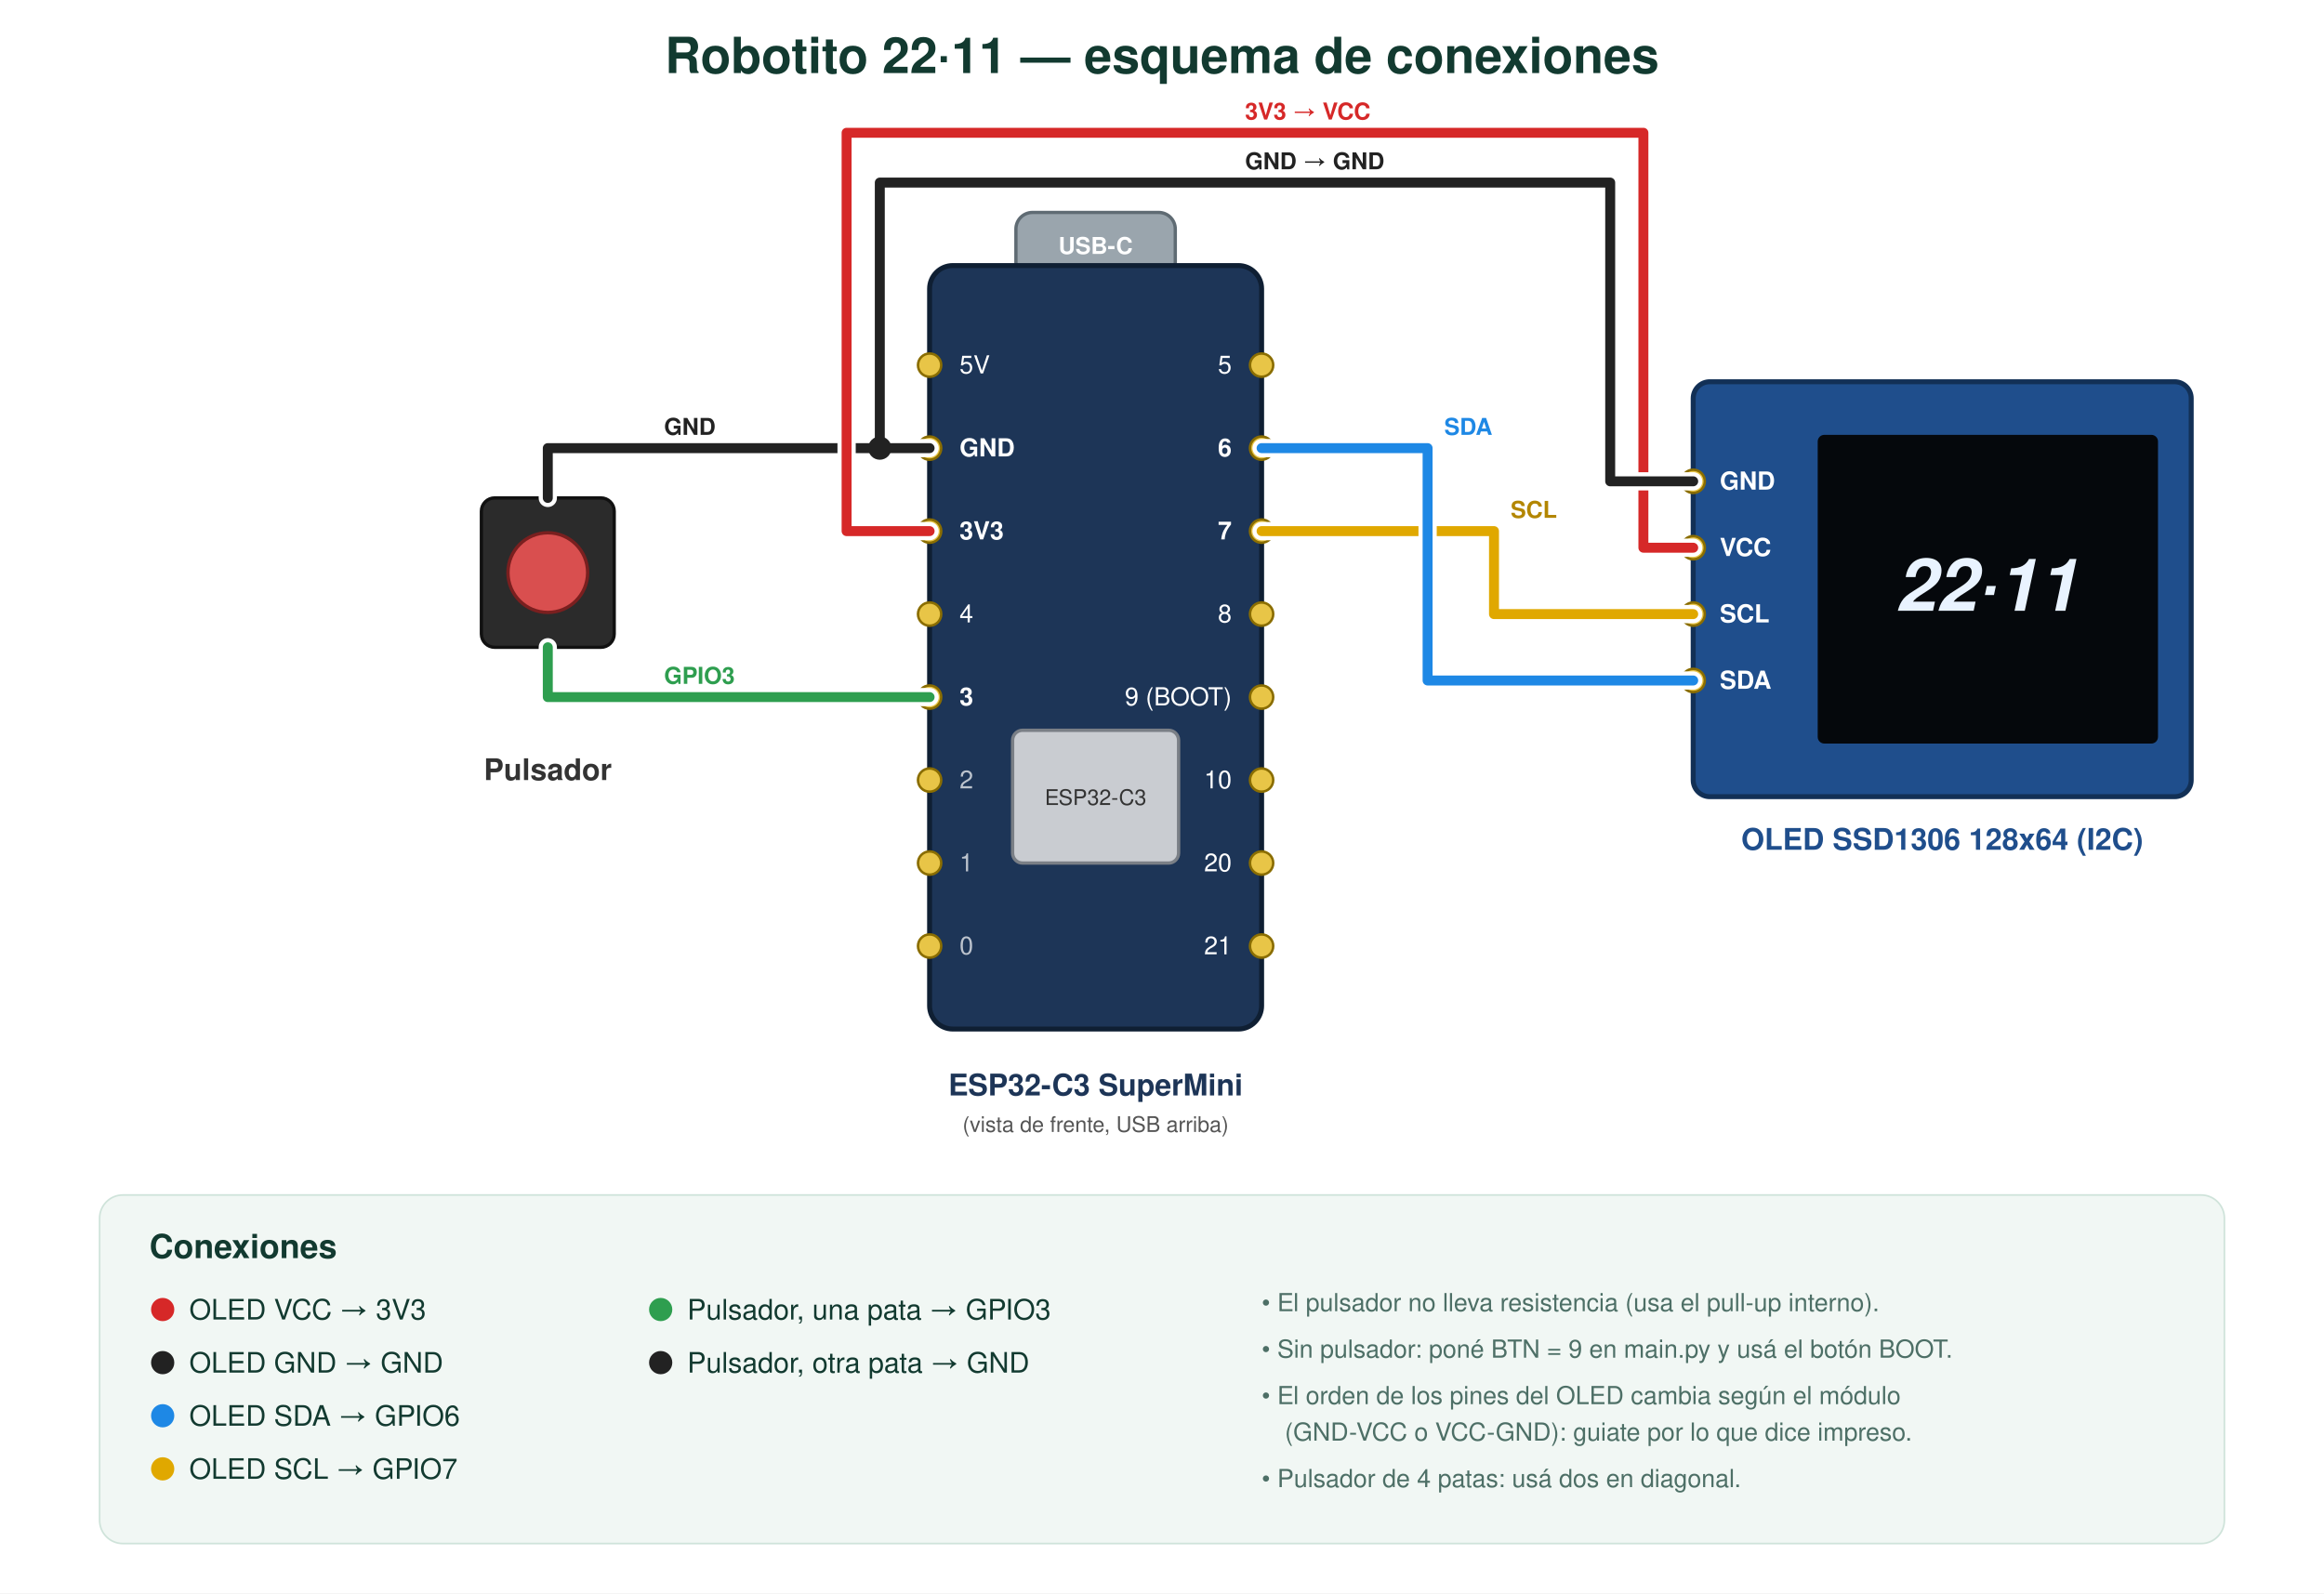
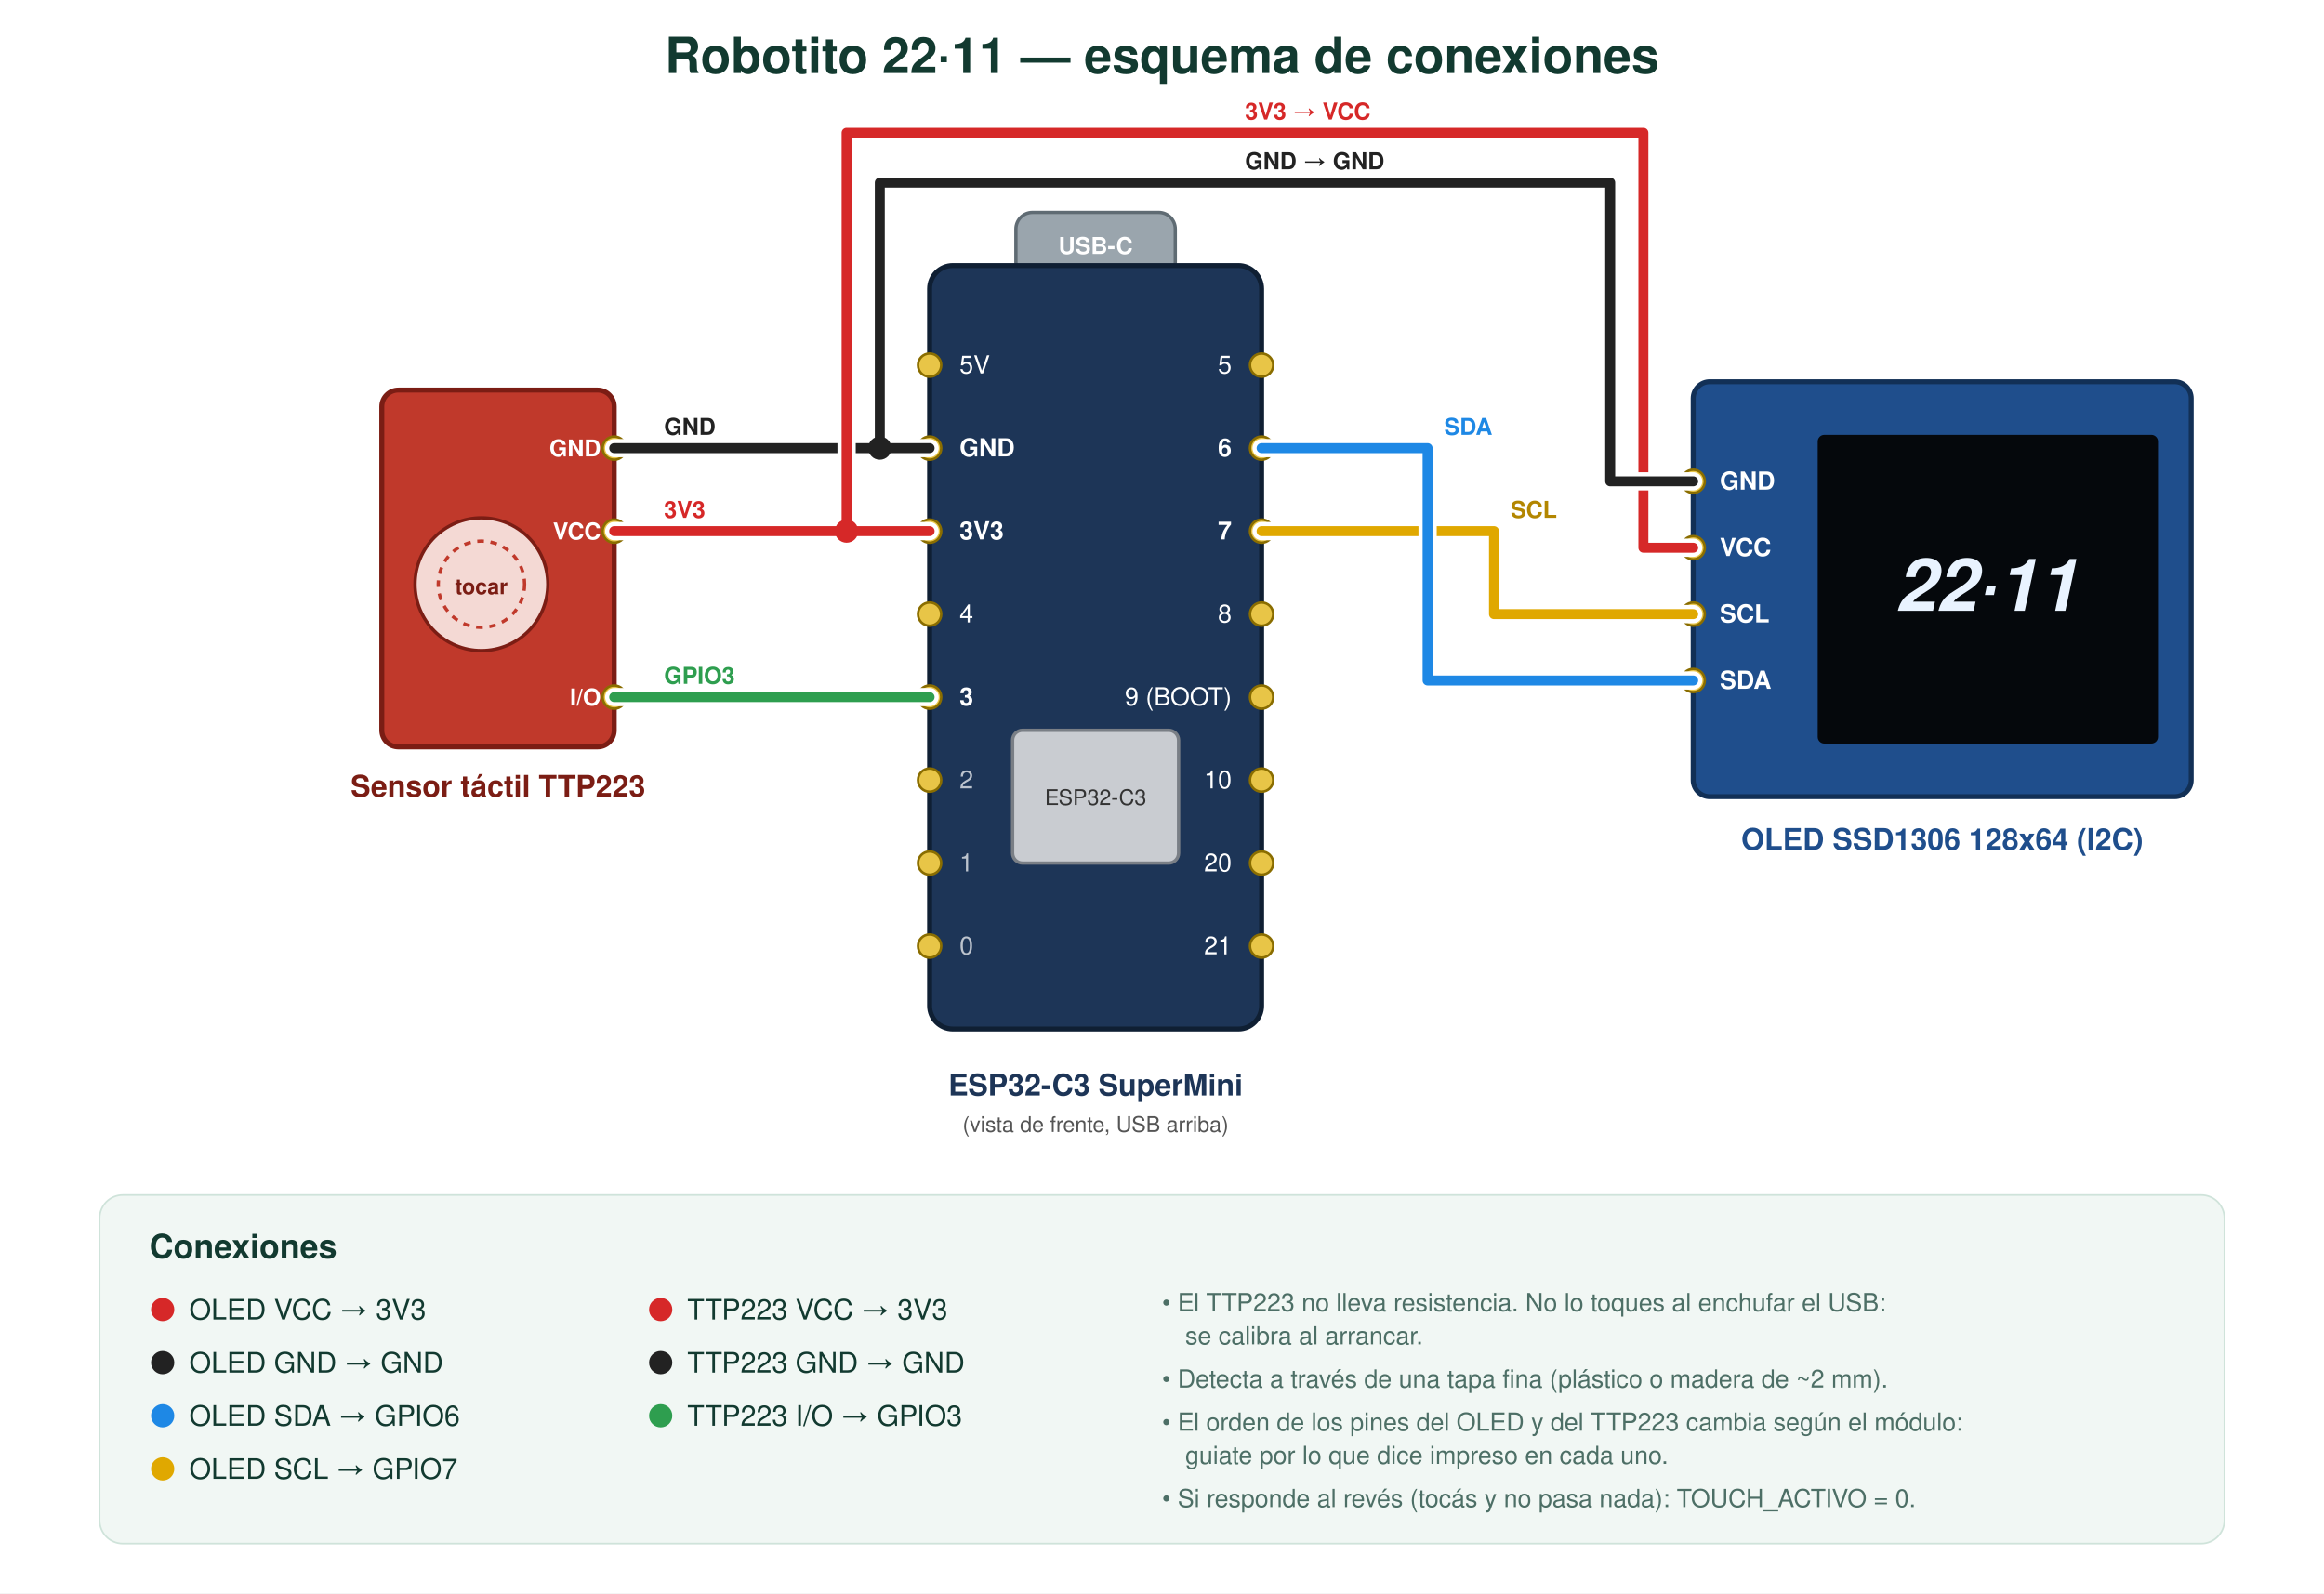
<svg xmlns="http://www.w3.org/2000/svg" width="1400" height="960" viewBox="0 0 1400 960" font-family="Helvetica, Arial, sans-serif">
  <rect width="1400" height="960" fill="#ffffff" />
  <text x="700" y="44" text-anchor="middle" font-size="30" font-weight="700" fill="#123a30">Robotito 22·11 — esquema de conexiones</text>
  <rect x="612" y="128" width="96" height="40" rx="10" fill="#9aa5ad" stroke="#5f6b73" stroke-width="2" />
  <text x="660" y="153" text-anchor="middle" font-size="14" font-weight="700" fill="#fff">USB-C</text>
  <rect x="560" y="160" width="200" height="460" rx="14" fill="#1d3557" stroke="#0f1f33" stroke-width="3" />
  <rect x="610" y="440" width="100" height="80" rx="6" fill="#c9ccd1" stroke="#7a7f86" stroke-width="2" />
  <text x="660" y="485" text-anchor="middle" font-size="13" fill="#333">ESP32-C3</text>
  <text x="660" y="660" text-anchor="middle" font-size="18" font-weight="700" fill="#1d3557">ESP32-C3 SuperMini</text>
  <text x="660" y="682" text-anchor="middle" font-size="13" fill="#555">(vista de frente, USB arriba)</text>
  <g font-size="15" fill="#fff">
    <text x="578" y="225">5V</text>
    <text x="578" y="275" font-weight="700">GND</text>
    <text x="578" y="325" font-weight="700">3V3</text>
    <text x="578" y="375">4</text>
    <text x="578" y="425" font-weight="700">3</text>
    <text x="578" y="475" opacity=".7">2</text>
    <text x="578" y="525" opacity=".7">1</text>
    <text x="578" y="575" opacity=".7">0</text>
  </g>
  <g font-size="15" fill="#fff" text-anchor="end">
    <text x="742" y="225">5</text>
    <text x="742" y="275" font-weight="700">6</text>
    <text x="742" y="325" font-weight="700">7</text>
    <text x="742" y="375">8</text>
    <text x="742" y="425">9 (BOOT)</text>
    <text x="742" y="475">10</text>
    <text x="742" y="525">20</text>
    <text x="742" y="575">21</text>
  </g>
  <g fill="#e8c547" stroke="#8a6d00" stroke-width="1.5">
    <circle cx="560" cy="220" r="7" />
    <circle cx="560" cy="270" r="7" />
    <circle cx="560" cy="320" r="7" />
    <circle cx="560" cy="370" r="7" />
    <circle cx="560" cy="420" r="7" />
    <circle cx="560" cy="470" r="7" />
    <circle cx="560" cy="520" r="7" />
    <circle cx="560" cy="570" r="7" />
    <circle cx="760" cy="220" r="7" />
    <circle cx="760" cy="270" r="7" />
    <circle cx="760" cy="320" r="7" />
    <circle cx="760" cy="370" r="7" />
    <circle cx="760" cy="420" r="7" />
    <circle cx="760" cy="470" r="7" />
    <circle cx="760" cy="520" r="7" />
    <circle cx="760" cy="570" r="7" />
  </g>
  <rect x="1020" y="230" width="300" height="250" rx="10" fill="#1f4e8c" stroke="#123056" stroke-width="3" />
  <rect x="1095" y="262" width="205" height="186" rx="4" fill="#05080c" />
  <text x="1197" y="368" text-anchor="middle" font-size="44" font-style="italic" font-weight="700" fill="#e9f3ff">22·11</text>
  <g font-size="15" font-weight="700" fill="#fff">
    <text x="1036" y="295">GND</text>
    <text x="1036" y="335">VCC</text>
    <text x="1036" y="375">SCL</text>
    <text x="1036" y="415">SDA</text>
  </g>
  <g fill="#e8c547" stroke="#8a6d00" stroke-width="1.5">
    <circle cx="1020" cy="290" r="7" />
    <circle cx="1020" cy="330" r="7" />
    <circle cx="1020" cy="370" r="7" />
    <circle cx="1020" cy="410" r="7" />
  </g>
  <text x="1170" y="512" text-anchor="middle" font-size="18" font-weight="700" fill="#1f4e8c">OLED SSD1306 128x64 (I2C)</text>
-   <rect x="290" y="300" width="80" height="90" rx="8" fill="#2b2b2b" stroke="#111" stroke-width="2" />
-   <circle cx="330" cy="345" r="24" fill="#d94f4f" stroke="#7a1f1f" stroke-width="2" />
-   <text x="330" y="430" text-anchor="middle" font-size="18" font-weight="700" fill="#333" dy="40">Pulsador</text>
+   <rect x="230" y="235" width="140" height="215" rx="10" fill="#c0392b" stroke="#7b1d14" stroke-width="3" />
+   <circle cx="290" cy="352" r="40" fill="#f4d9d4" stroke="#7b1d14" stroke-width="2" />
+   <circle cx="290" cy="352" r="26" fill="none" stroke="#c0392b" stroke-width="2" stroke-dasharray="4 4" />
+   <text x="290" y="358" text-anchor="middle" font-size="13" font-weight="700" fill="#7b1d14">tocar</text>
+   <g font-size="14" font-weight="700" fill="#fff" text-anchor="end">
+     <text x="362" y="275">GND</text>
+     <text x="362" y="325">VCC</text>
+     <text x="362" y="425">I/O</text>
+   </g>
+   <g fill="#e8c547" stroke="#8a6d00" stroke-width="1.5">
+     <circle cx="370" cy="270" r="7" />
+     <circle cx="370" cy="320" r="7" />
+     <circle cx="370" cy="420" r="7" />
+   </g>
+   <text x="300" y="480" text-anchor="middle" font-size="18" font-weight="700" fill="#7b1d14">Sensor táctil TTP223</text>
  <g fill="none" stroke-linejoin="round" stroke-linecap="round">
-     <path d="M530 270 H330 V300" stroke="#fff" stroke-width="11" />
-     <path d="M530 270 H330 V300" stroke="#222" stroke-width="6" />
+     <path d="M530 270 H370" stroke="#fff" stroke-width="11" />
+     <path d="M530 270 H370" stroke="#222" stroke-width="6" />
    <path d="M560 320 H510 V80 H990 V330 H1020" stroke="#fff" stroke-width="11" />
    <path d="M560 320 H510 V80 H990 V330 H1020" stroke="#d62828" stroke-width="6" />
    <path d="M560 270 H530 V110 H970 V290 H1020" stroke="#fff" stroke-width="11" />
    <path d="M560 270 H530 V110 H970 V290 H1020" stroke="#222" stroke-width="6" />
    <path d="M760 320 H900 V370 H1020" stroke="#fff" stroke-width="11" />
    <path d="M760 320 H900 V370 H1020" stroke="#e0a800" stroke-width="6" />
    <path d="M760 270 H860 V410 H1020" stroke="#fff" stroke-width="11" />
    <path d="M760 270 H860 V410 H1020" stroke="#1e88e5" stroke-width="6" />
-     <path d="M560 420 H330 V390" stroke="#fff" stroke-width="11" />
-     <path d="M560 420 H330 V390" stroke="#2e9e4f" stroke-width="6" />
+     <path d="M510 320 H370" stroke="#fff" stroke-width="11" />
+     <path d="M510 320 H370" stroke="#d62828" stroke-width="6" />
+     <path d="M560 420 H370" stroke="#fff" stroke-width="11" />
+     <path d="M560 420 H370" stroke="#2e9e4f" stroke-width="6" />
  </g>
  <circle cx="530" cy="270" r="7" fill="#222" />
+   <circle cx="510" cy="320" r="7" fill="#d62828" />
  <g font-size="14" font-weight="700">
    <text x="750" y="72" fill="#d62828">3V3 → VCC</text>
    <text x="750" y="102" fill="#222">GND → GND</text>
    <text x="870" y="262" fill="#1e88e5">SDA</text>
    <text x="910" y="312" fill="#b38600">SCL</text>
    <text x="400" y="262" fill="#222">GND</text>
+     <text x="400" y="312" fill="#d62828">3V3</text>
    <text x="400" y="412" fill="#2e9e4f">GPIO3</text>
  </g>
  <rect x="60" y="720" width="1280" height="210" rx="14" fill="#f1f7f4" stroke="#cfe3da" />
  <text x="90" y="758" font-size="20" font-weight="700" fill="#123a30">Conexiones</text>
  <g font-size="17" fill="#123a30">
    <circle cx="98" cy="789" r="7" fill="#d62828" />
    <text x="114" y="795">OLED VCC → 3V3</text>
    <circle cx="98" cy="821" r="7" fill="#222" />
    <text x="114" y="827">OLED GND → GND</text>
    <circle cx="98" cy="853" r="7" fill="#1e88e5" />
    <text x="114" y="859">OLED SDA → GPIO6</text>
    <circle cx="98" cy="885" r="7" fill="#e0a800" />
    <text x="114" y="891">OLED SCL → GPIO7</text>
-     <circle cx="398" cy="789" r="7" fill="#2e9e4f" />
-     <text x="414" y="795">Pulsador, una pata → GPIO3</text>
+     <circle cx="398" cy="789" r="7" fill="#d62828" />
+     <text x="414" y="795">TTP223 VCC → 3V3</text>
    <circle cx="398" cy="821" r="7" fill="#222" />
-     <text x="414" y="827">Pulsador, otra pata → GND</text>
+     <text x="414" y="827">TTP223 GND → GND</text>
+     <circle cx="398" cy="853" r="7" fill="#2e9e4f" />
+     <text x="414" y="859">TTP223 I/O → GPIO3</text>
  </g>
  <g font-size="15" fill="#4d6f66">
-     <text x="760" y="790">• El pulsador no lleva resistencia (usa el pull-up interno).</text>
-     <text x="760" y="818">• Sin pulsador: poné BTN = 9 en main.py y usá el botón BOOT.</text>
-     <text x="760" y="846">• El orden de los pines del OLED cambia según el módulo</text>
-     <text x="774" y="868">(GND-VCC o VCC-GND): guiate por lo que dice impreso.</text>
-     <text x="760" y="896">• Pulsador de 4 patas: usá dos en diagonal.</text>
+     <text x="700" y="790">• El TTP223 no lleva resistencia. No lo toques al enchufar el USB:</text>
+     <text x="714" y="810">se calibra al arrancar.</text>
+     <text x="700" y="836">• Detecta a través de una tapa fina (plástico o madera de ~2 mm).</text>
+     <text x="700" y="862">• El orden de los pines del OLED y del TTP223 cambia según el módulo:</text>
+     <text x="714" y="882">guiate por lo que dice impreso en cada uno.</text>
+     <text x="700" y="908">• Si responde al revés (tocás y no pasa nada): TOUCH_ACTIVO = 0.</text>
  </g>
</svg>
